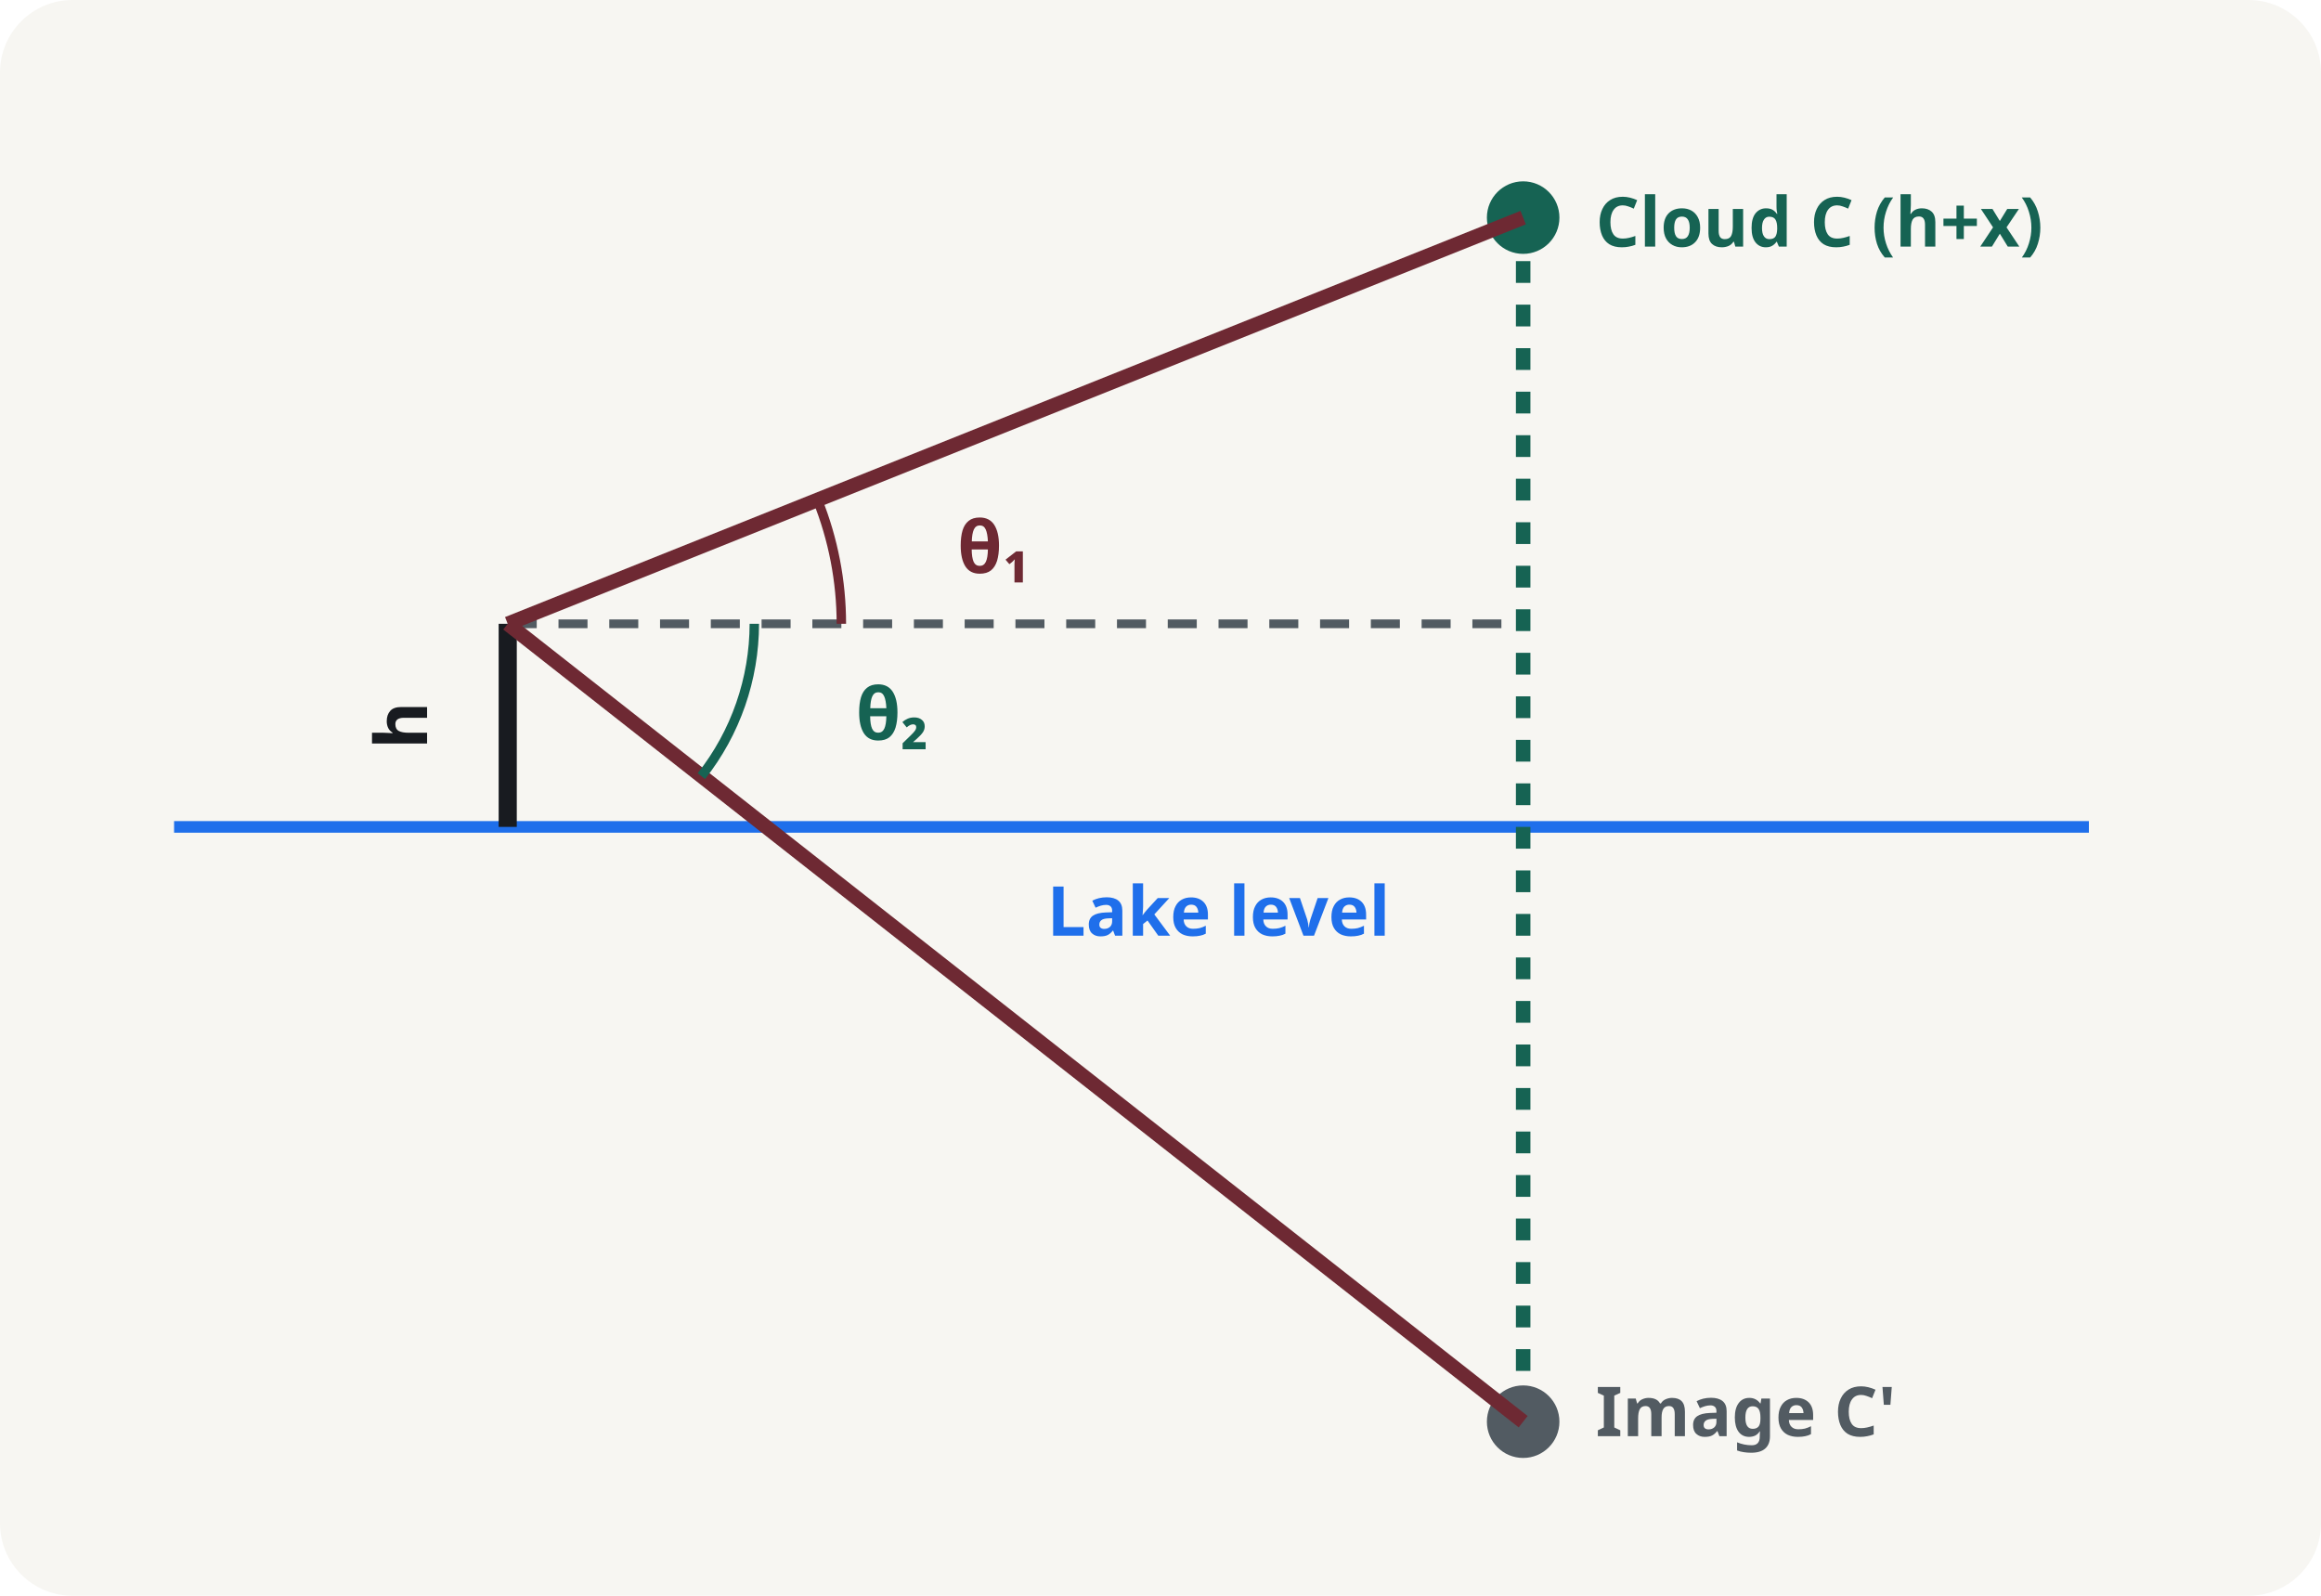
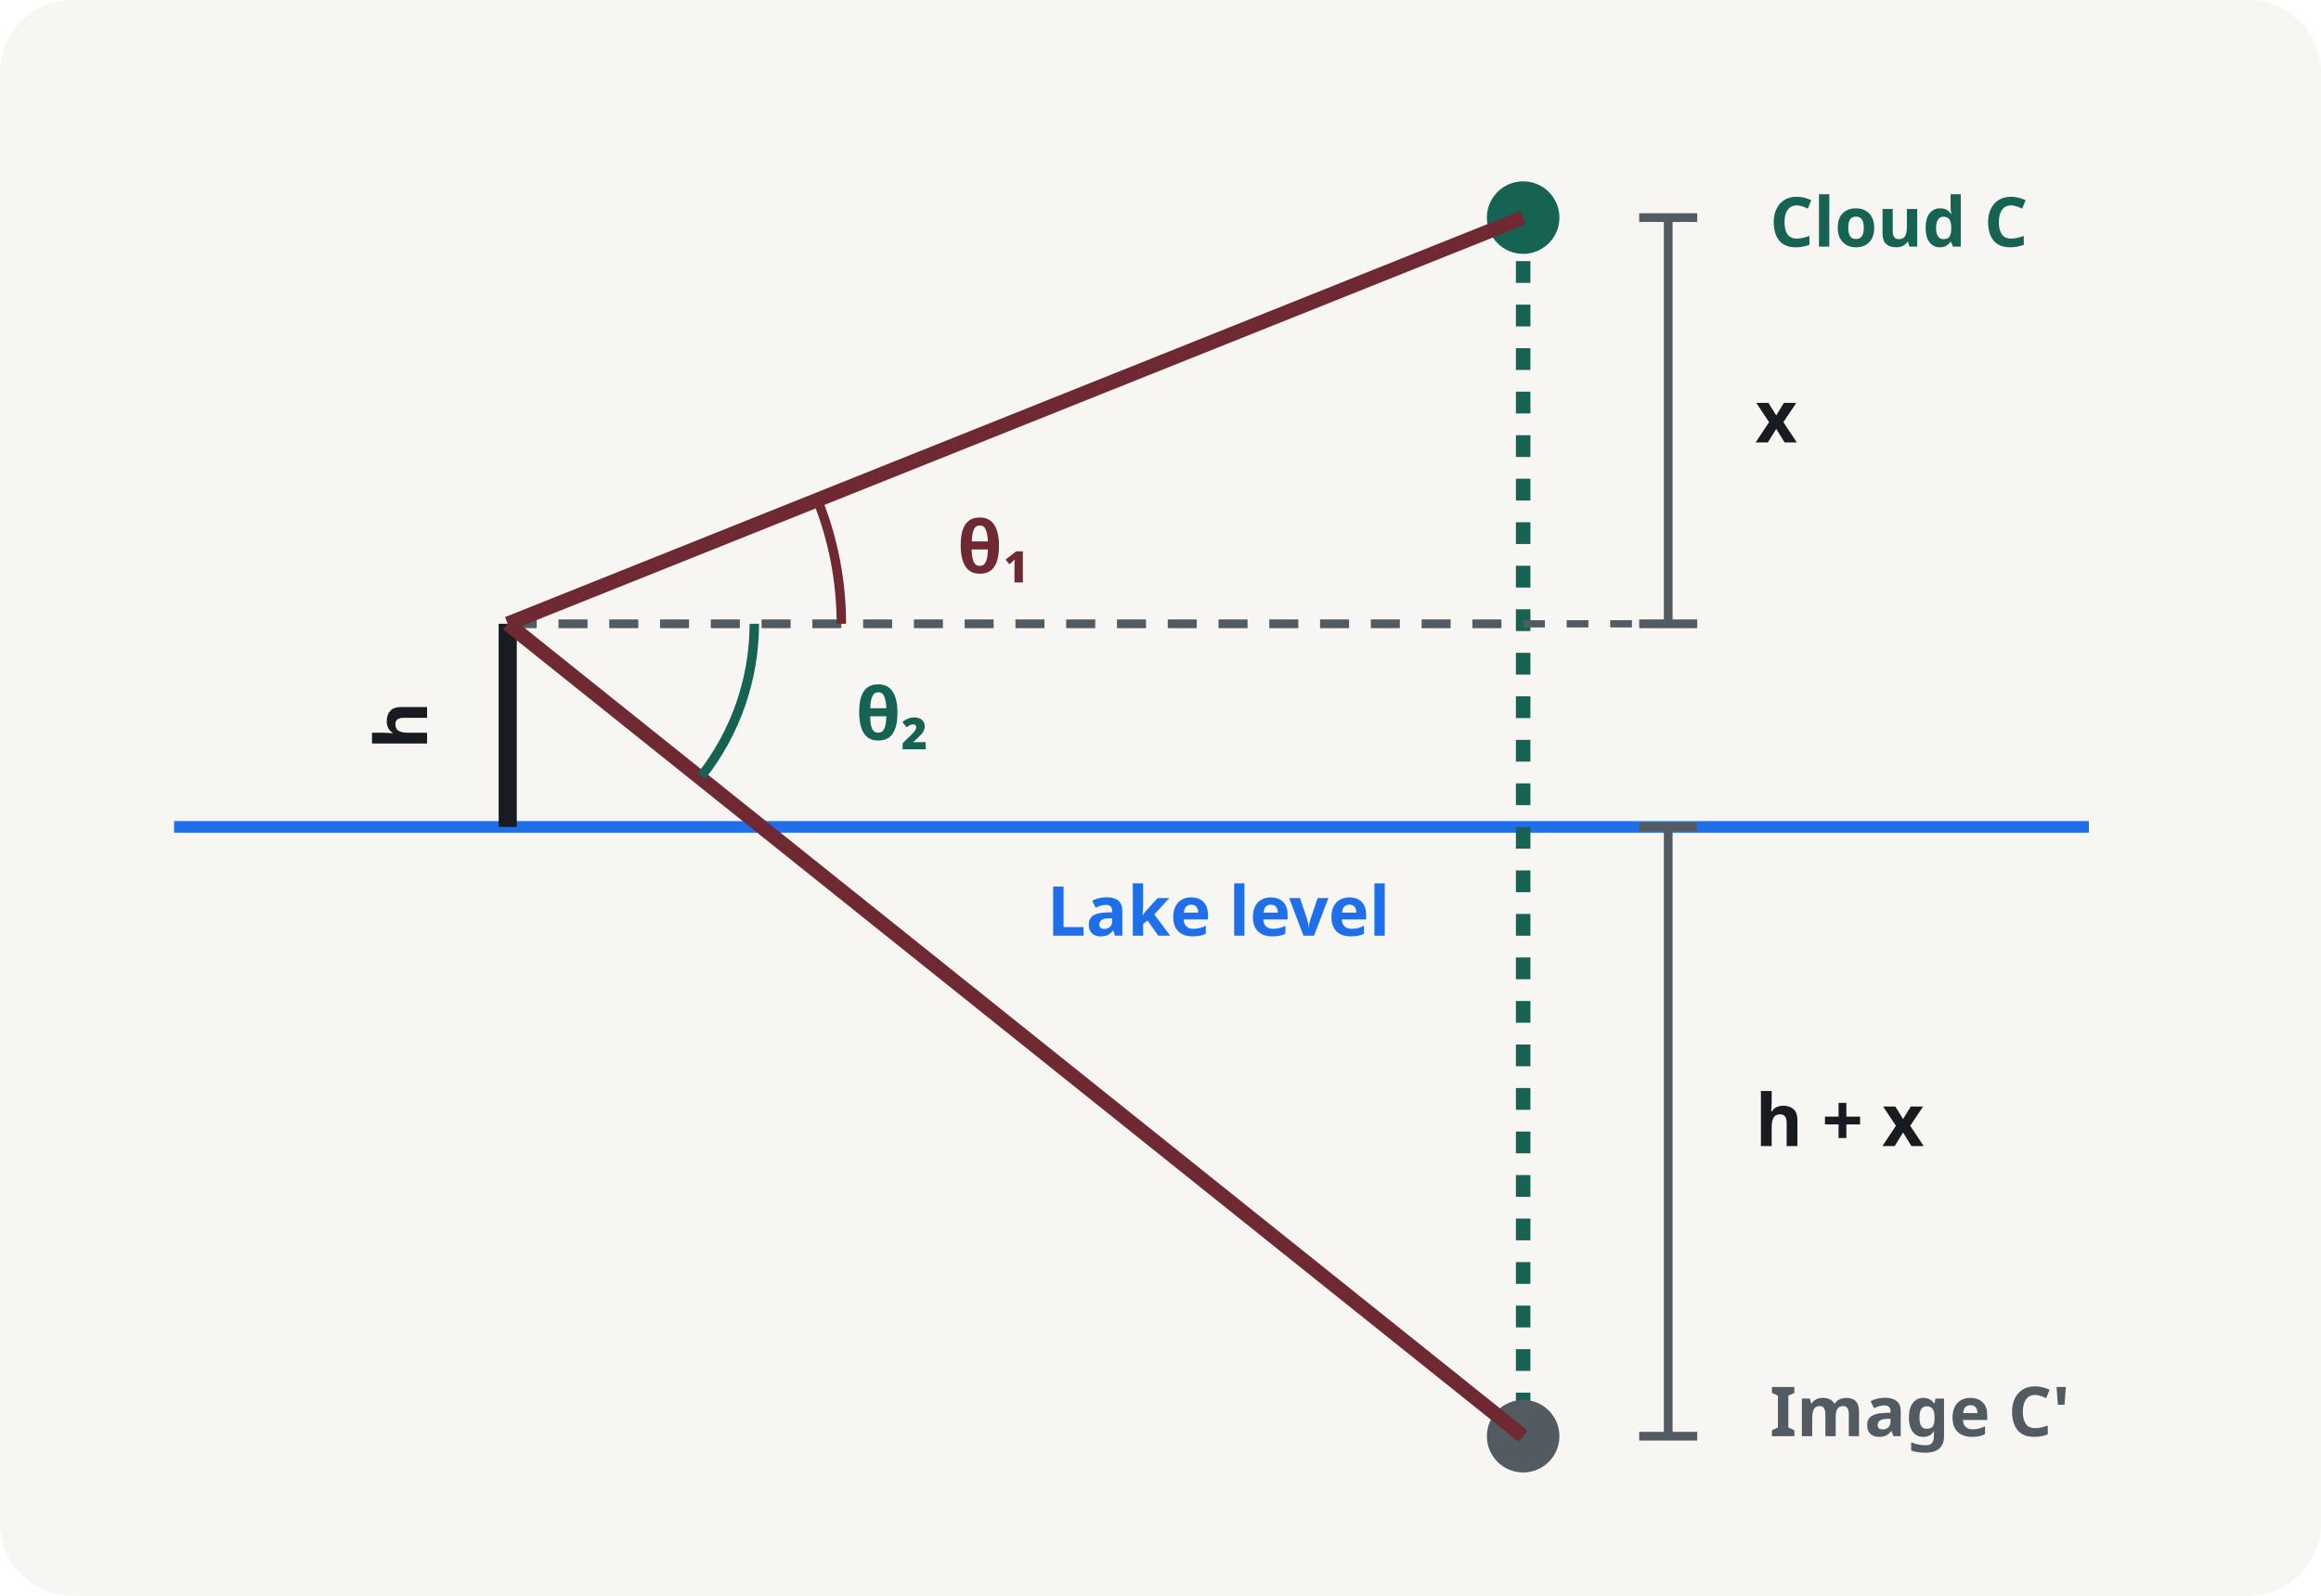
<svg xmlns="http://www.w3.org/2000/svg" viewBox="0 0 320 220" role="img" aria-labelledby="t desc">
  <style>text{paint-order:stroke;stroke:#F7F6F2;stroke-width:3px;stroke-linejoin:round;}</style>
  <rect width="320" height="220" rx="10" fill="#F7F6F2" />
  <line x1="24" y1="114" x2="288" y2="114" stroke="#1F6FEB" stroke-width="1.6" />
  <line x1="70" y1="114" x2="70" y2="86" stroke="#181B20" stroke-width="2.5" />
  <line x1="70" y1="86" x2="210" y2="86" stroke="#525B62" stroke-width="1.2" stroke-dasharray="4 3" />
-   <line x1="210" y1="30" x2="210" y2="196" stroke="#166353" stroke-width="2" stroke-dasharray="3 3" />
+   <line x1="210" y1="30" x2="210" y2="198" stroke="#166353" stroke-width="2" stroke-dasharray="3 3" />
  <circle cx="210" cy="30" r="5" fill="#166353" />
-   <circle cx="210" cy="196" r="5" fill="#525B62" />
+   <circle cx="210" cy="198" r="5" fill="#525B62" />
  <line x1="70" y1="86" x2="210" y2="30" stroke="#6E2933" stroke-width="2" />
-   <line x1="70" y1="86" x2="210" y2="196" stroke="#6E2933" stroke-width="2" />
+   <line x1="70" y1="86" x2="210" y2="198" stroke="#6E2933" stroke-width="2" />
  <path d="M116.0,86.0 A46,46 0 0,0 112.7,68.9" fill="none" stroke="#6E2933" stroke-width="1.3" />
  <path d="M104.0,86.0 A34,34 0 0,1 96.7,107.0" fill="none" stroke="#166353" stroke-width="1.3" />
  <text x="132" y="79" font-family="system-ui,sans-serif" font-size="10" font-weight="700" text-anchor="start" fill="#6E2933">θ₁</text>
  <text x="118" y="102" font-family="system-ui,sans-serif" font-size="10" font-weight="700" text-anchor="start" fill="#166353">θ₂</text>
  <text x="55" y="100" transform="rotate(-90 55 100)" font-family="system-ui,sans-serif" font-size="10" font-weight="700" text-anchor="middle" dominant-baseline="central" fill="#181B20">h</text>
-   <text x="220" y="34" font-family="system-ui,sans-serif" font-size="9.5" font-weight="700" text-anchor="start" fill="#166353">Cloud C (h+x)</text>
-   <text x="220" y="198" font-family="system-ui,sans-serif" font-size="9.5" font-weight="700" text-anchor="start" fill="#525B62">Image C'</text>
+   <text x="244" y="34" font-family="system-ui,sans-serif" font-size="9.5" font-weight="700" text-anchor="start" fill="#166353">Cloud C</text>
+   <text x="244" y="198" font-family="system-ui,sans-serif" font-size="9.5" font-weight="700" text-anchor="start" fill="#525B62">Image C'</text>
+   <path d="M226 30 H234 M230 30 V86 M226 86 H234 M226 114 H234 M230 114 V198 M226 198 H234" fill="none" stroke="#525B62" stroke-width="1.2" />
+   <line x1="210" y1="86" x2="230" y2="86" stroke="#525B62" stroke-width="1" stroke-dasharray="3 3" />
+   <text x="242" y="61" font-family="system-ui,sans-serif" font-size="10" font-weight="700" fill="#181B20">x</text>
+   <text x="242" y="158" font-family="system-ui,sans-serif" font-size="10" font-weight="700" fill="#181B20">h + x</text>
  <text x="168" y="129" font-family="system-ui,sans-serif" font-size="9.5" font-weight="700" text-anchor="middle" fill="#1F6FEB">Lake level</text>
</svg>
